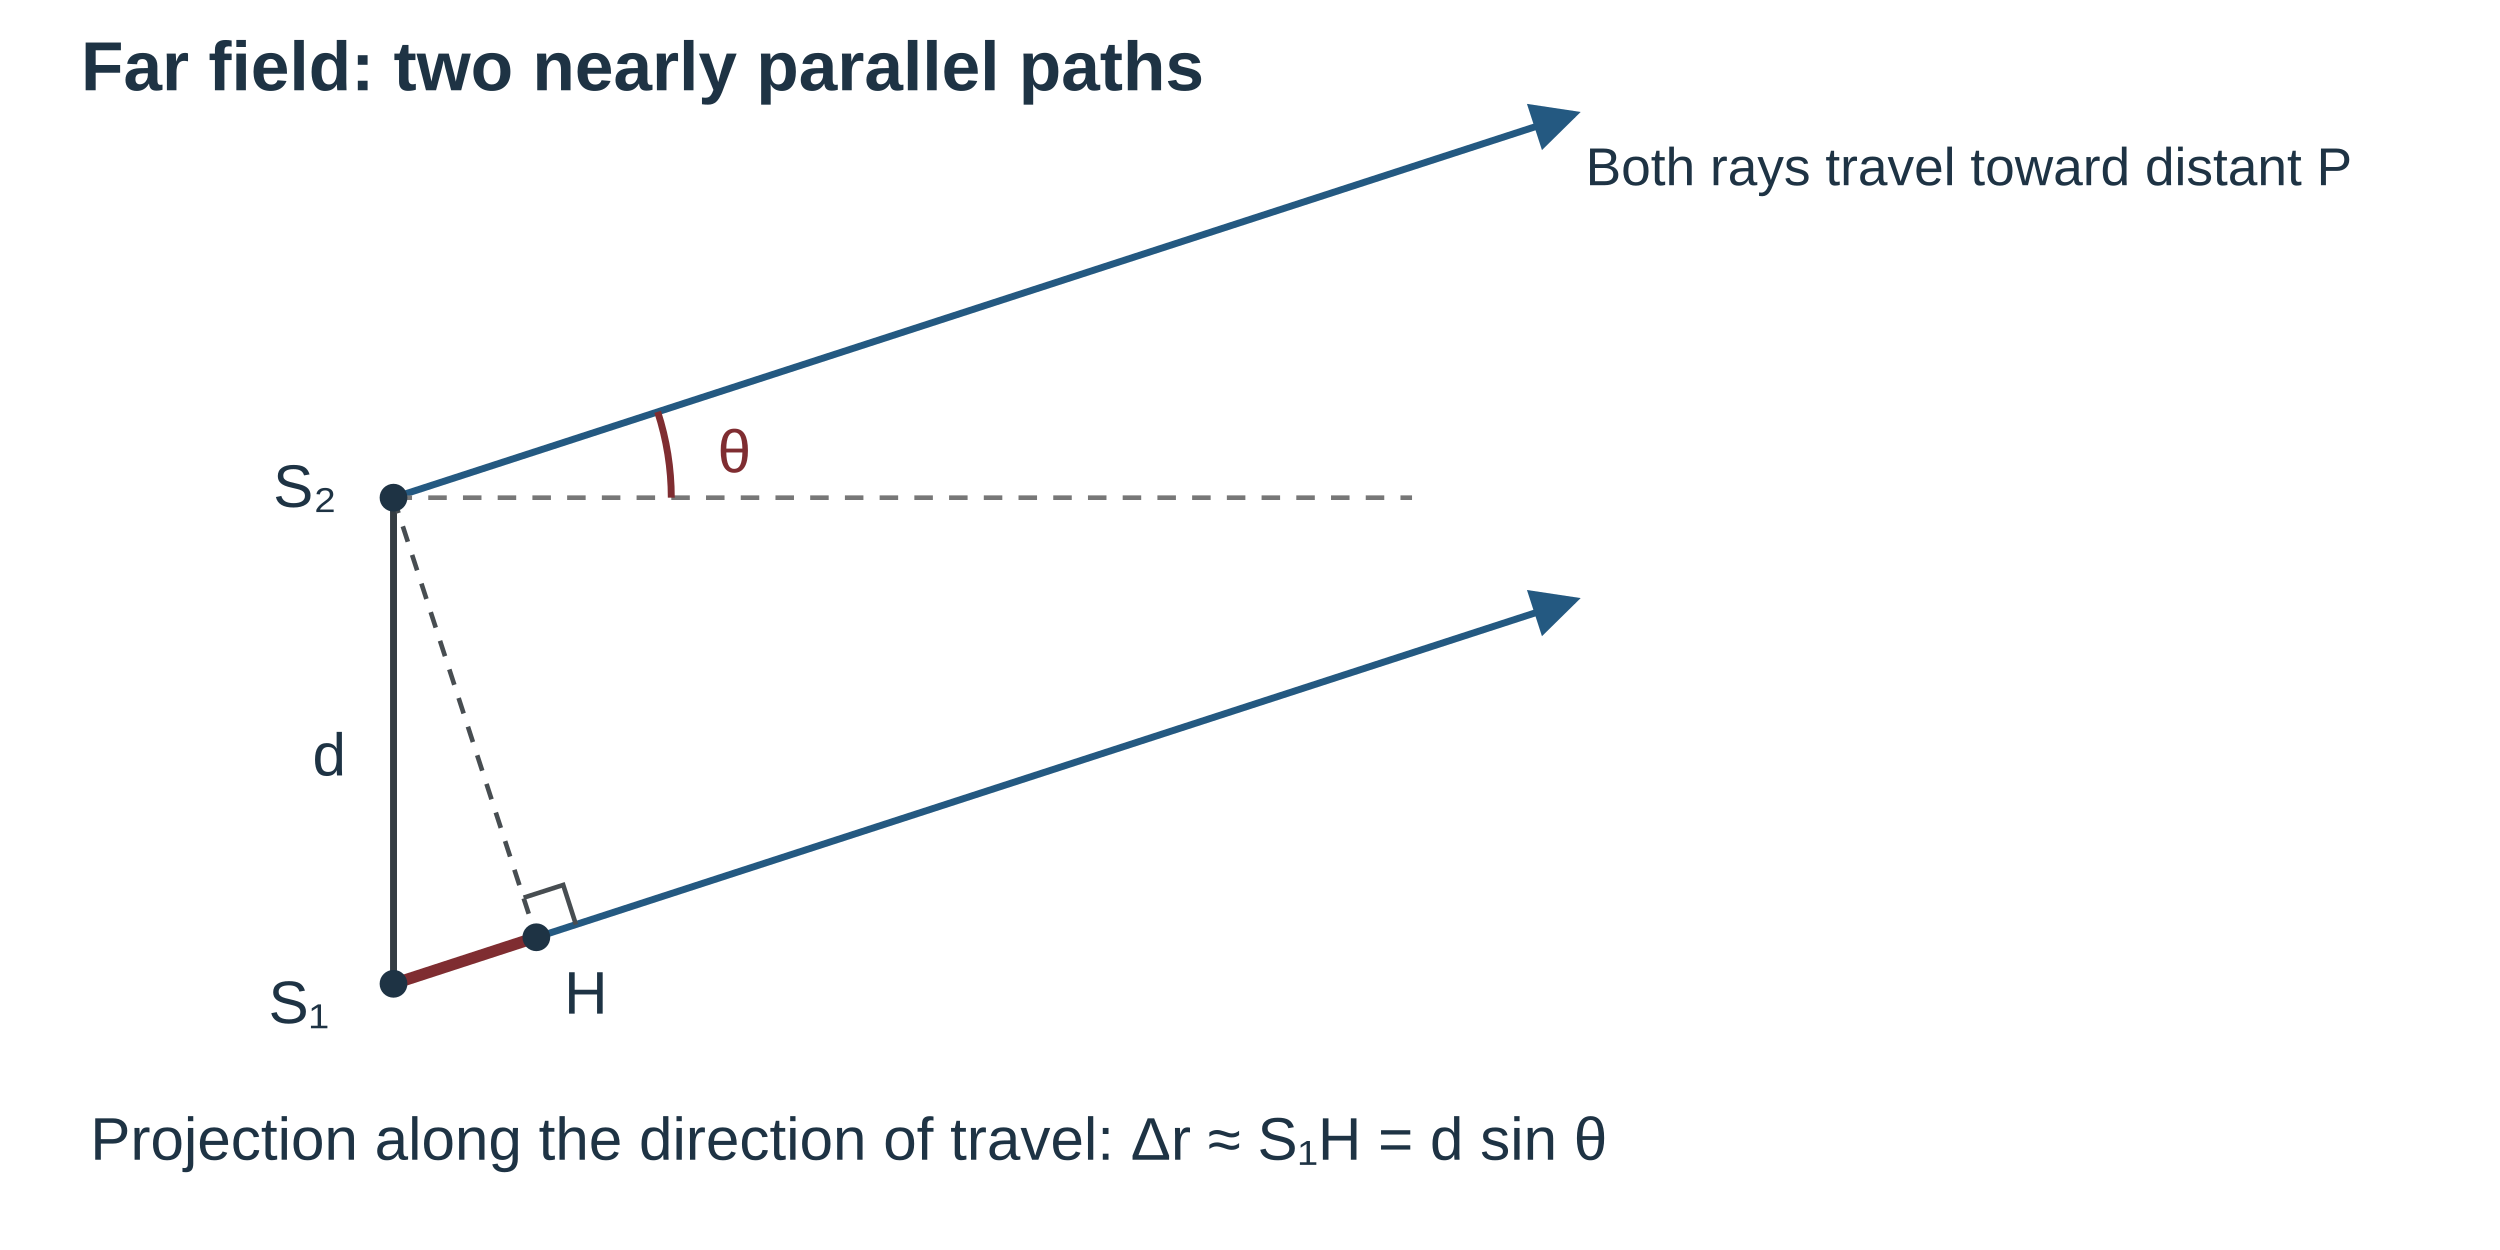
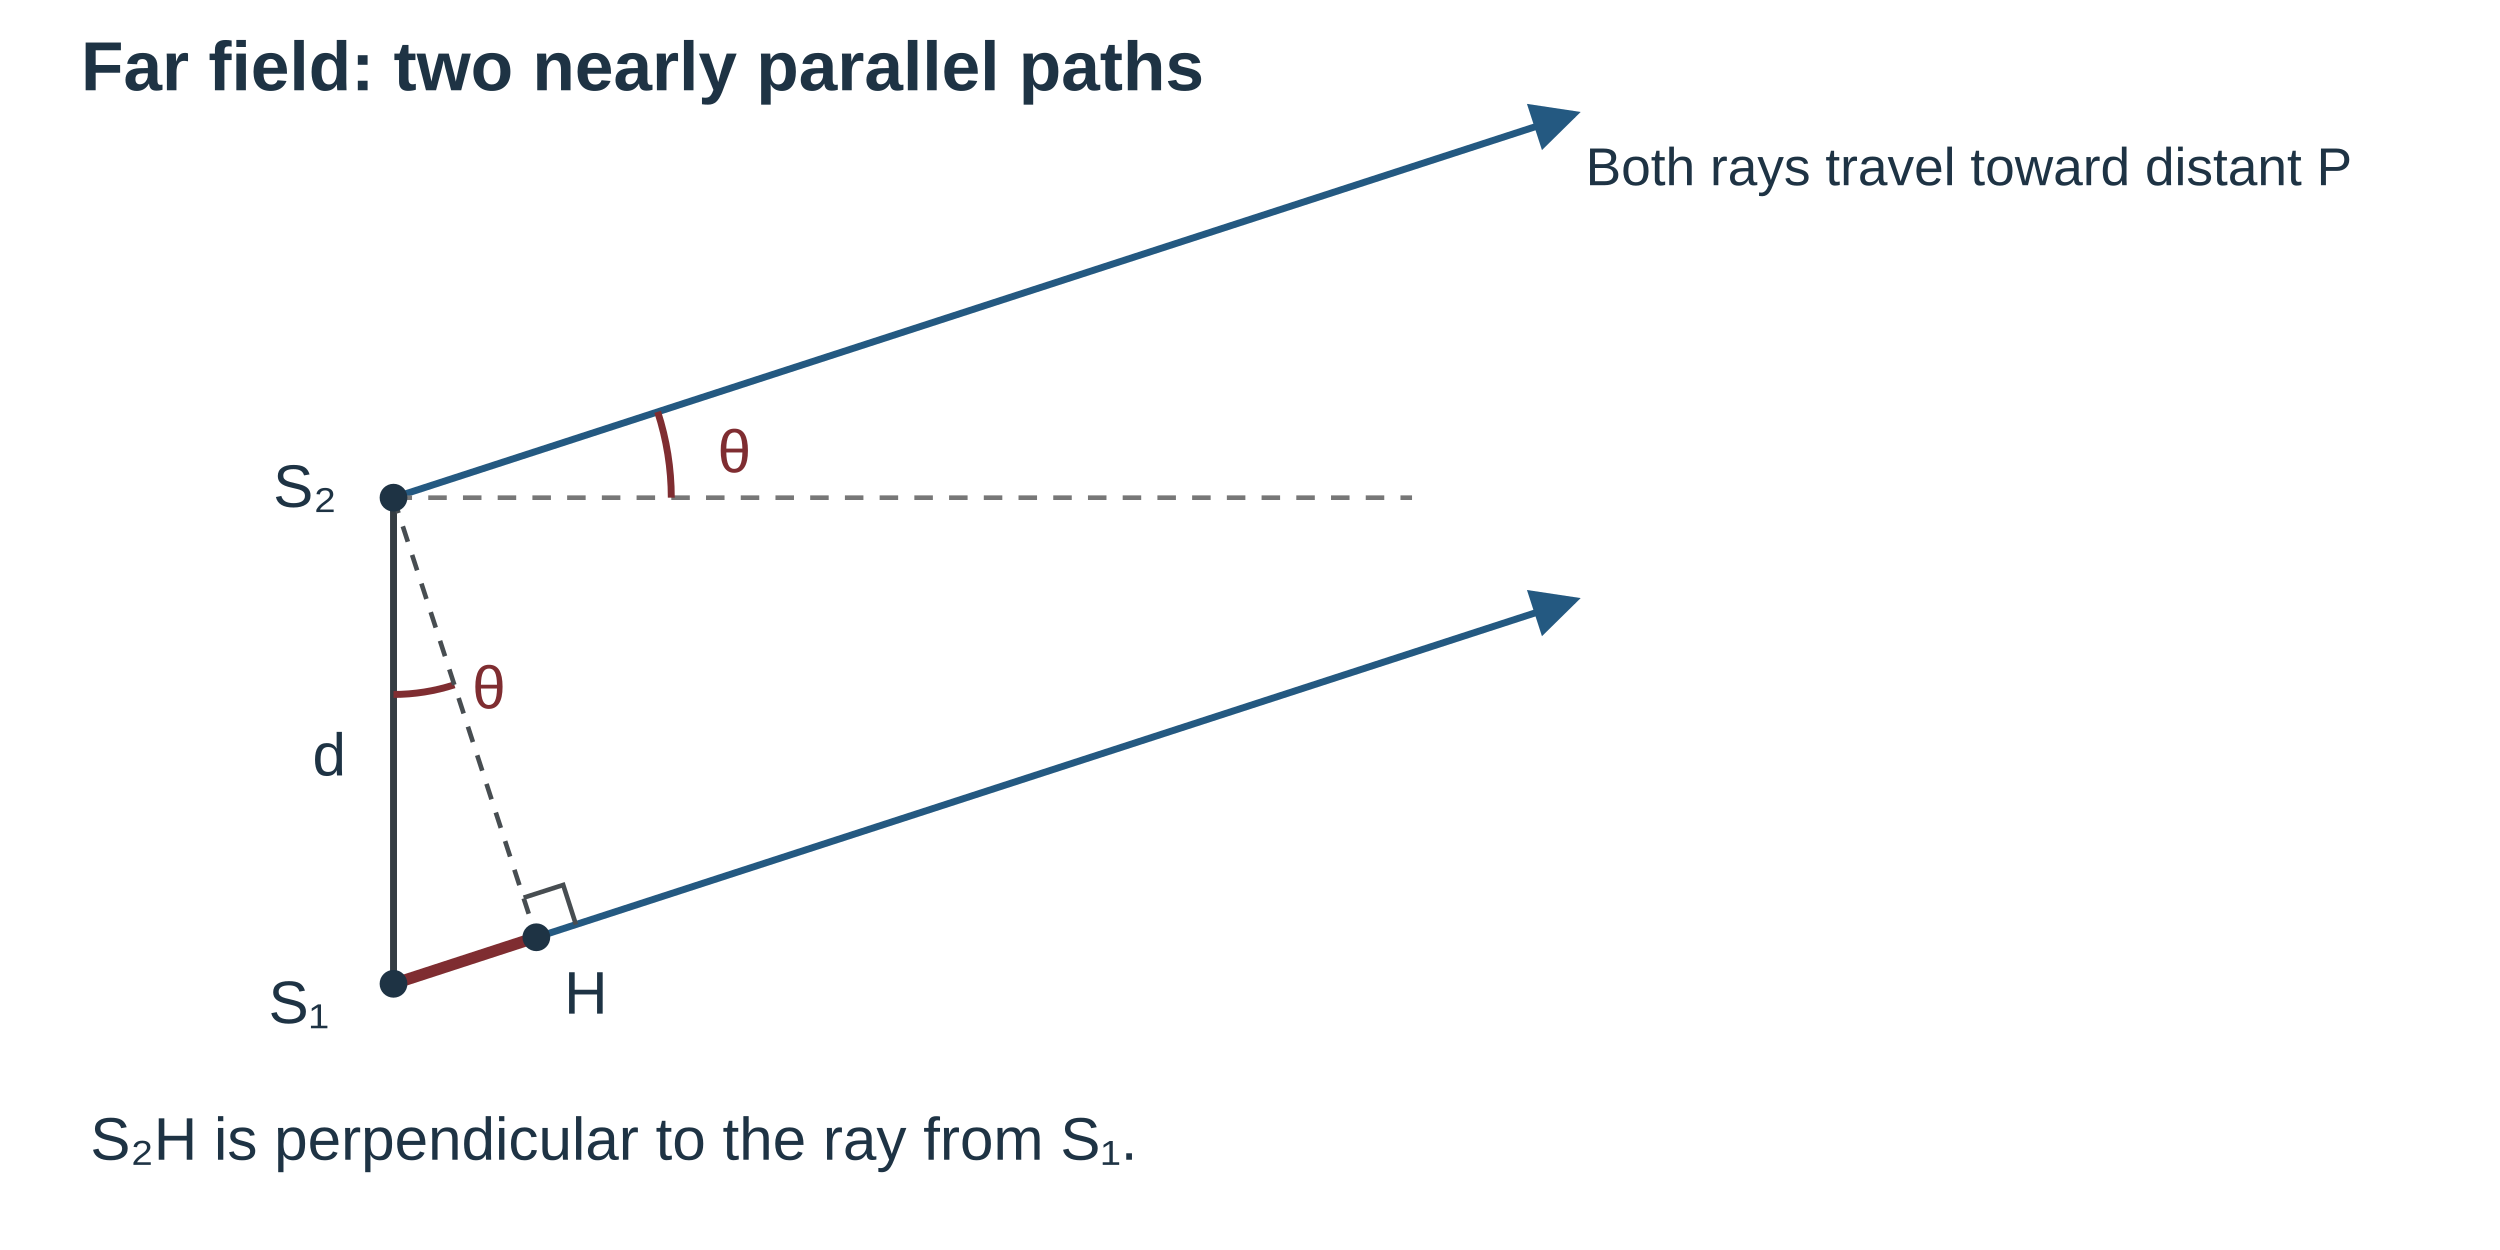
<svg xmlns="http://www.w3.org/2000/svg" viewBox="0 0 1080 540" role="img" aria-label="Parallel-ray approximation with perpendicular projection H">
  <rect width="1080" height="540" fill="#fff" />
  <defs>
    <marker id="direction" markerWidth="7" markerHeight="7" refX="6" refY="3.5" orient="auto">
      <path d="M0 0 L7 3.5 L0 7Z" fill="#245981" />
    </marker>
  </defs>
  <g font-family="Arial,sans-serif" font-size="26" fill="#1e3344">
    <text x="35" y="39" font-size="30" font-weight="bold">Far field: two nearly parallel paths</text>
    <text x="685" y="80" font-size="23">Both rays travel toward distant P</text>
    <line x1="170" y1="215" x2="170" y2="425" stroke="#343c42" stroke-width="3" />
    <line x1="170" y1="215" x2="680" y2="49.3" stroke="#245981" stroke-width="3" marker-end="url(#direction)" />
    <line x1="170" y1="425" x2="680" y2="259.3" stroke="#245981" stroke-width="3" marker-end="url(#direction)" />
    <line x1="170" y1="215" x2="610" y2="215" stroke="#777" stroke-width="2" stroke-dasharray="8 7" />
    <path d="M 290 215 A 120 120 0 0 0 284.1 177.9" fill="none" stroke="#7f2d31" stroke-width="3" />
    <text x="310" y="204" fill="#7f2d31">θ</text>
+     <path d="M 170 300 A 85 85 0 0 0 196.27 295.84" fill="none" stroke="#7f2d31" stroke-width="3" />
+     <text x="204" y="306" fill="#7f2d31">θ</text>
    <line x1="170" y1="215" x2="231.7" y2="404.9" stroke="#474d51" stroke-width="2" stroke-dasharray="7 6" />
    <polyline points="226.2,387.8 243.3,382.3 248.8,399.4" fill="none" stroke="#474d51" stroke-width="2" />
    <line x1="170" y1="425" x2="231.7" y2="404.9" stroke="#7f2d31" stroke-width="5" />
    <g fill="#1e3344">
      <circle cx="170" cy="215" r="6" />
      <circle cx="170" cy="425" r="6" />
      <circle cx="231.7" cy="404.9" r="6" />
    </g>
    <text x="118" y="219">S₂</text>
    <text x="116" y="442">S₁</text>
    <text x="243.7" y="437.9">H</text>
    <text x="135" y="335">d</text>
-     <text x="39" y="501">Projection along the direction of travel: Δr ≈ S₁H = d sin θ</text>
+     <text x="39" y="501">S₂H is perpendicular to the ray from S₁.</text>
  </g>
</svg>
